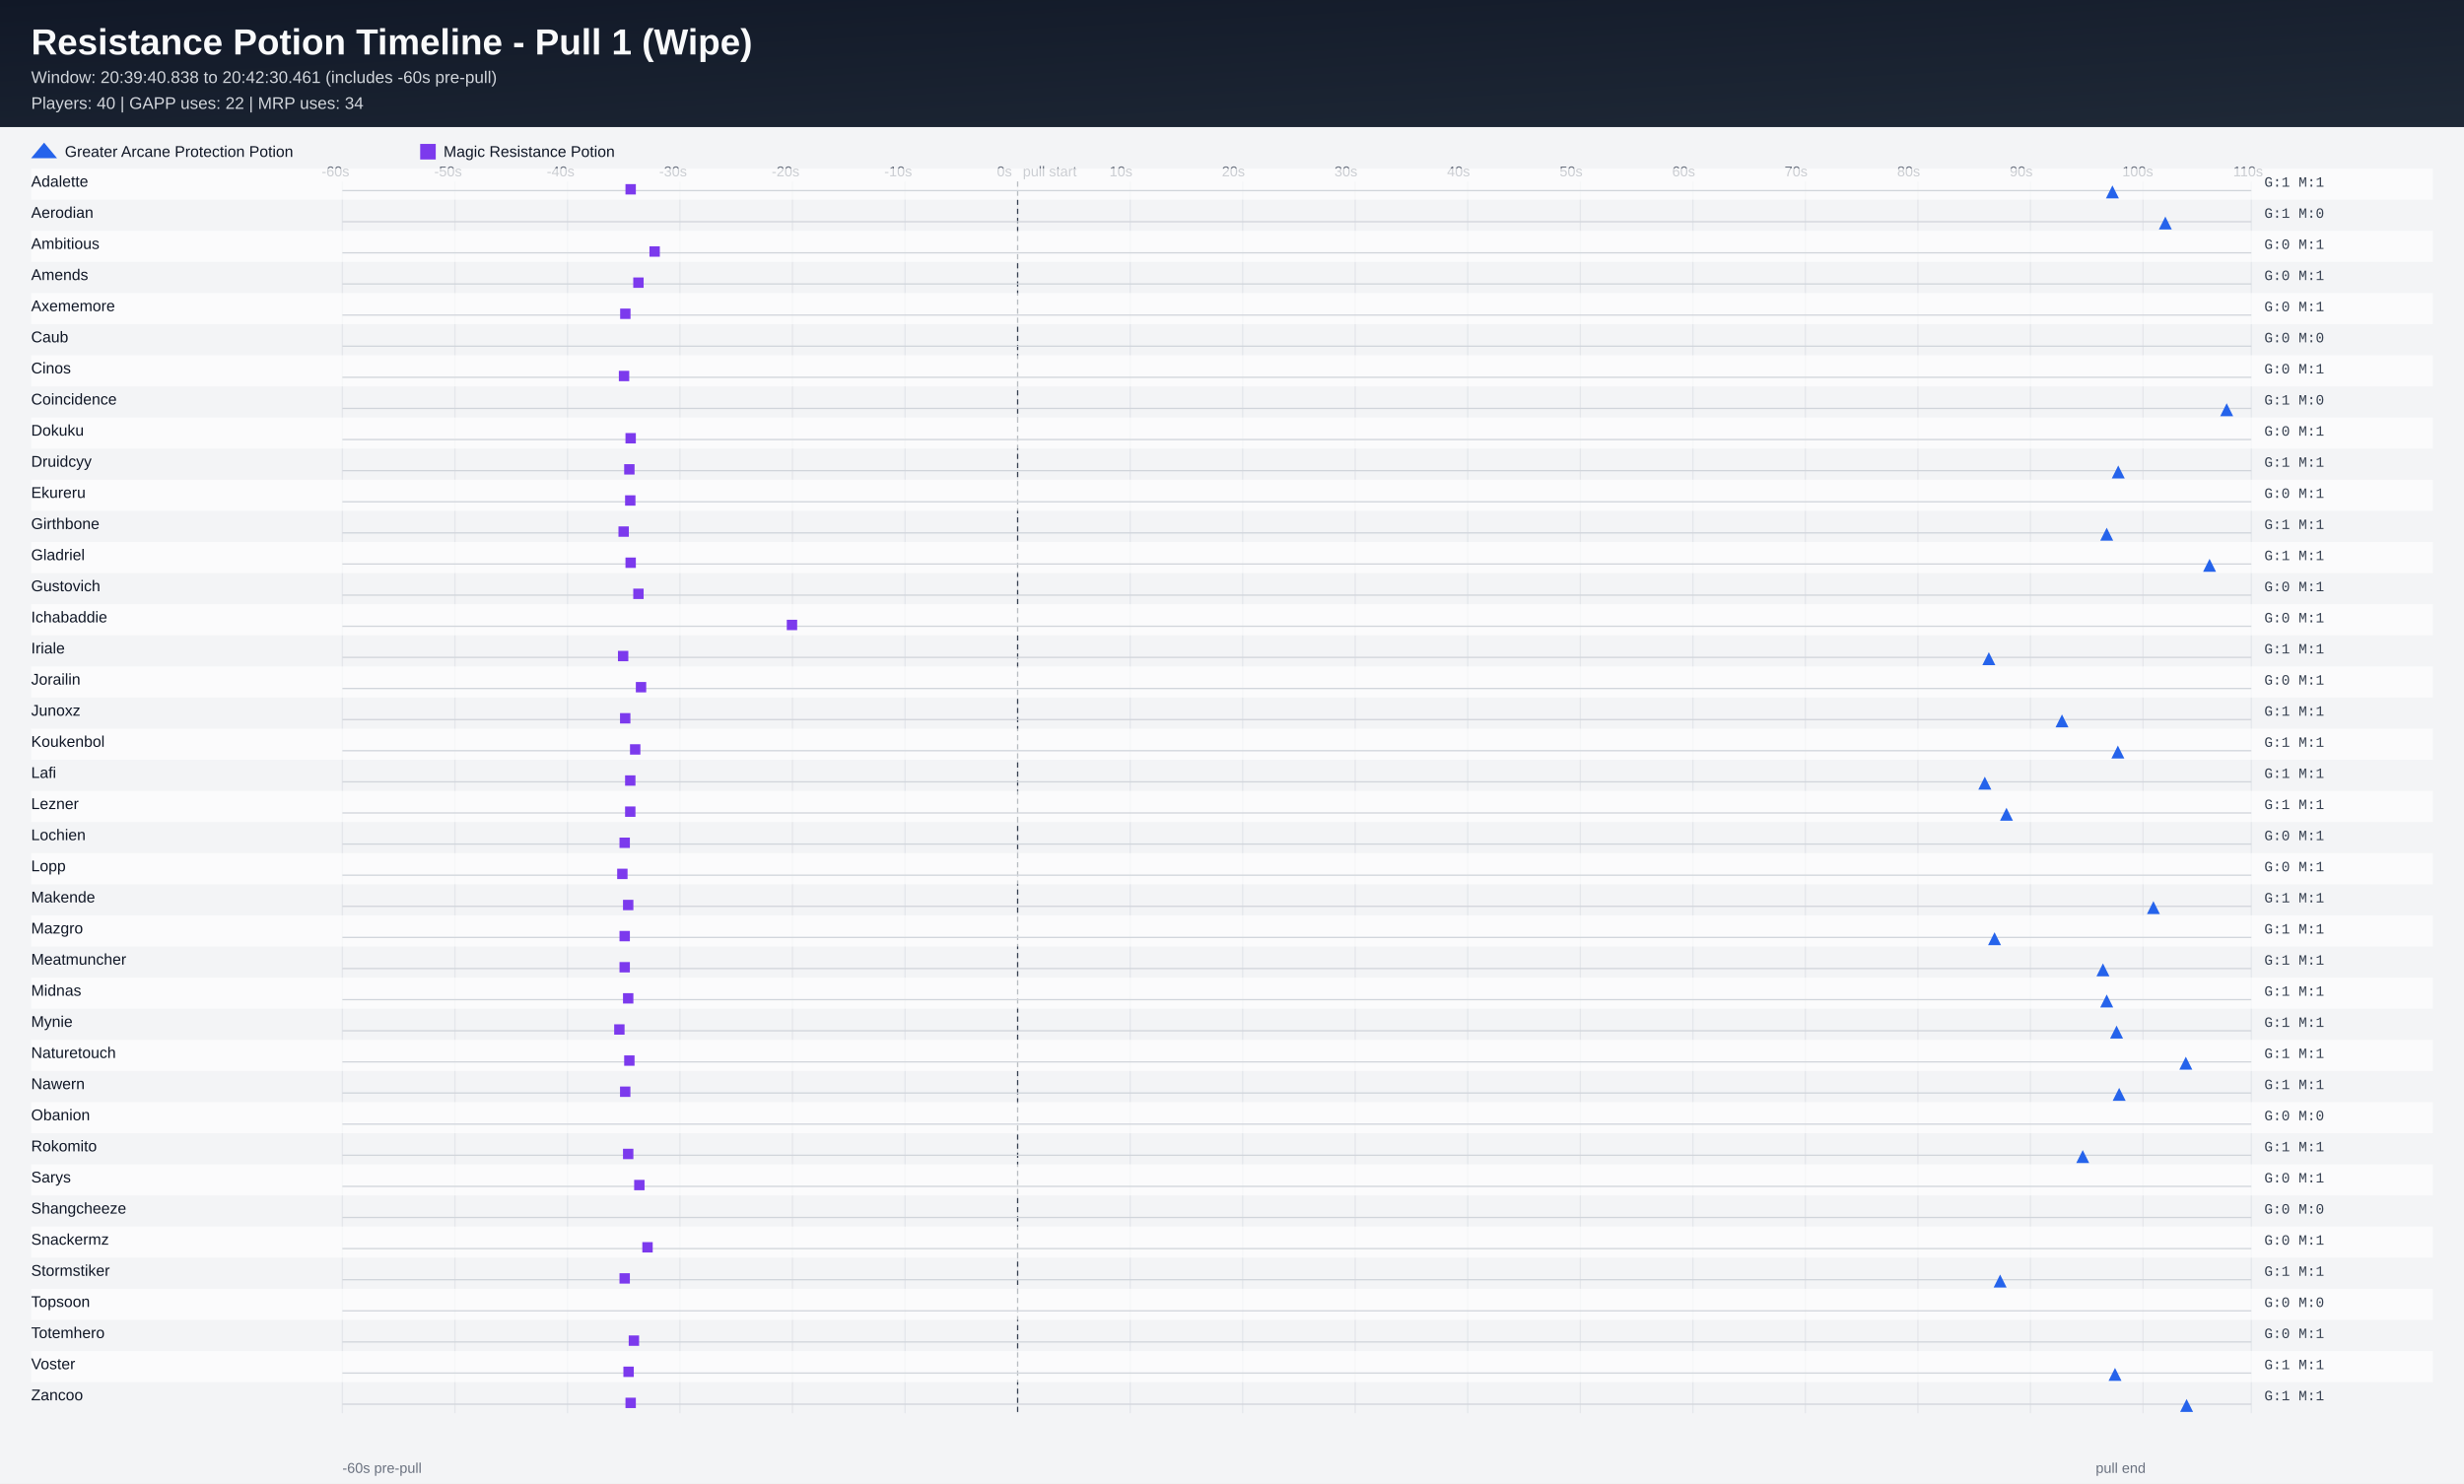
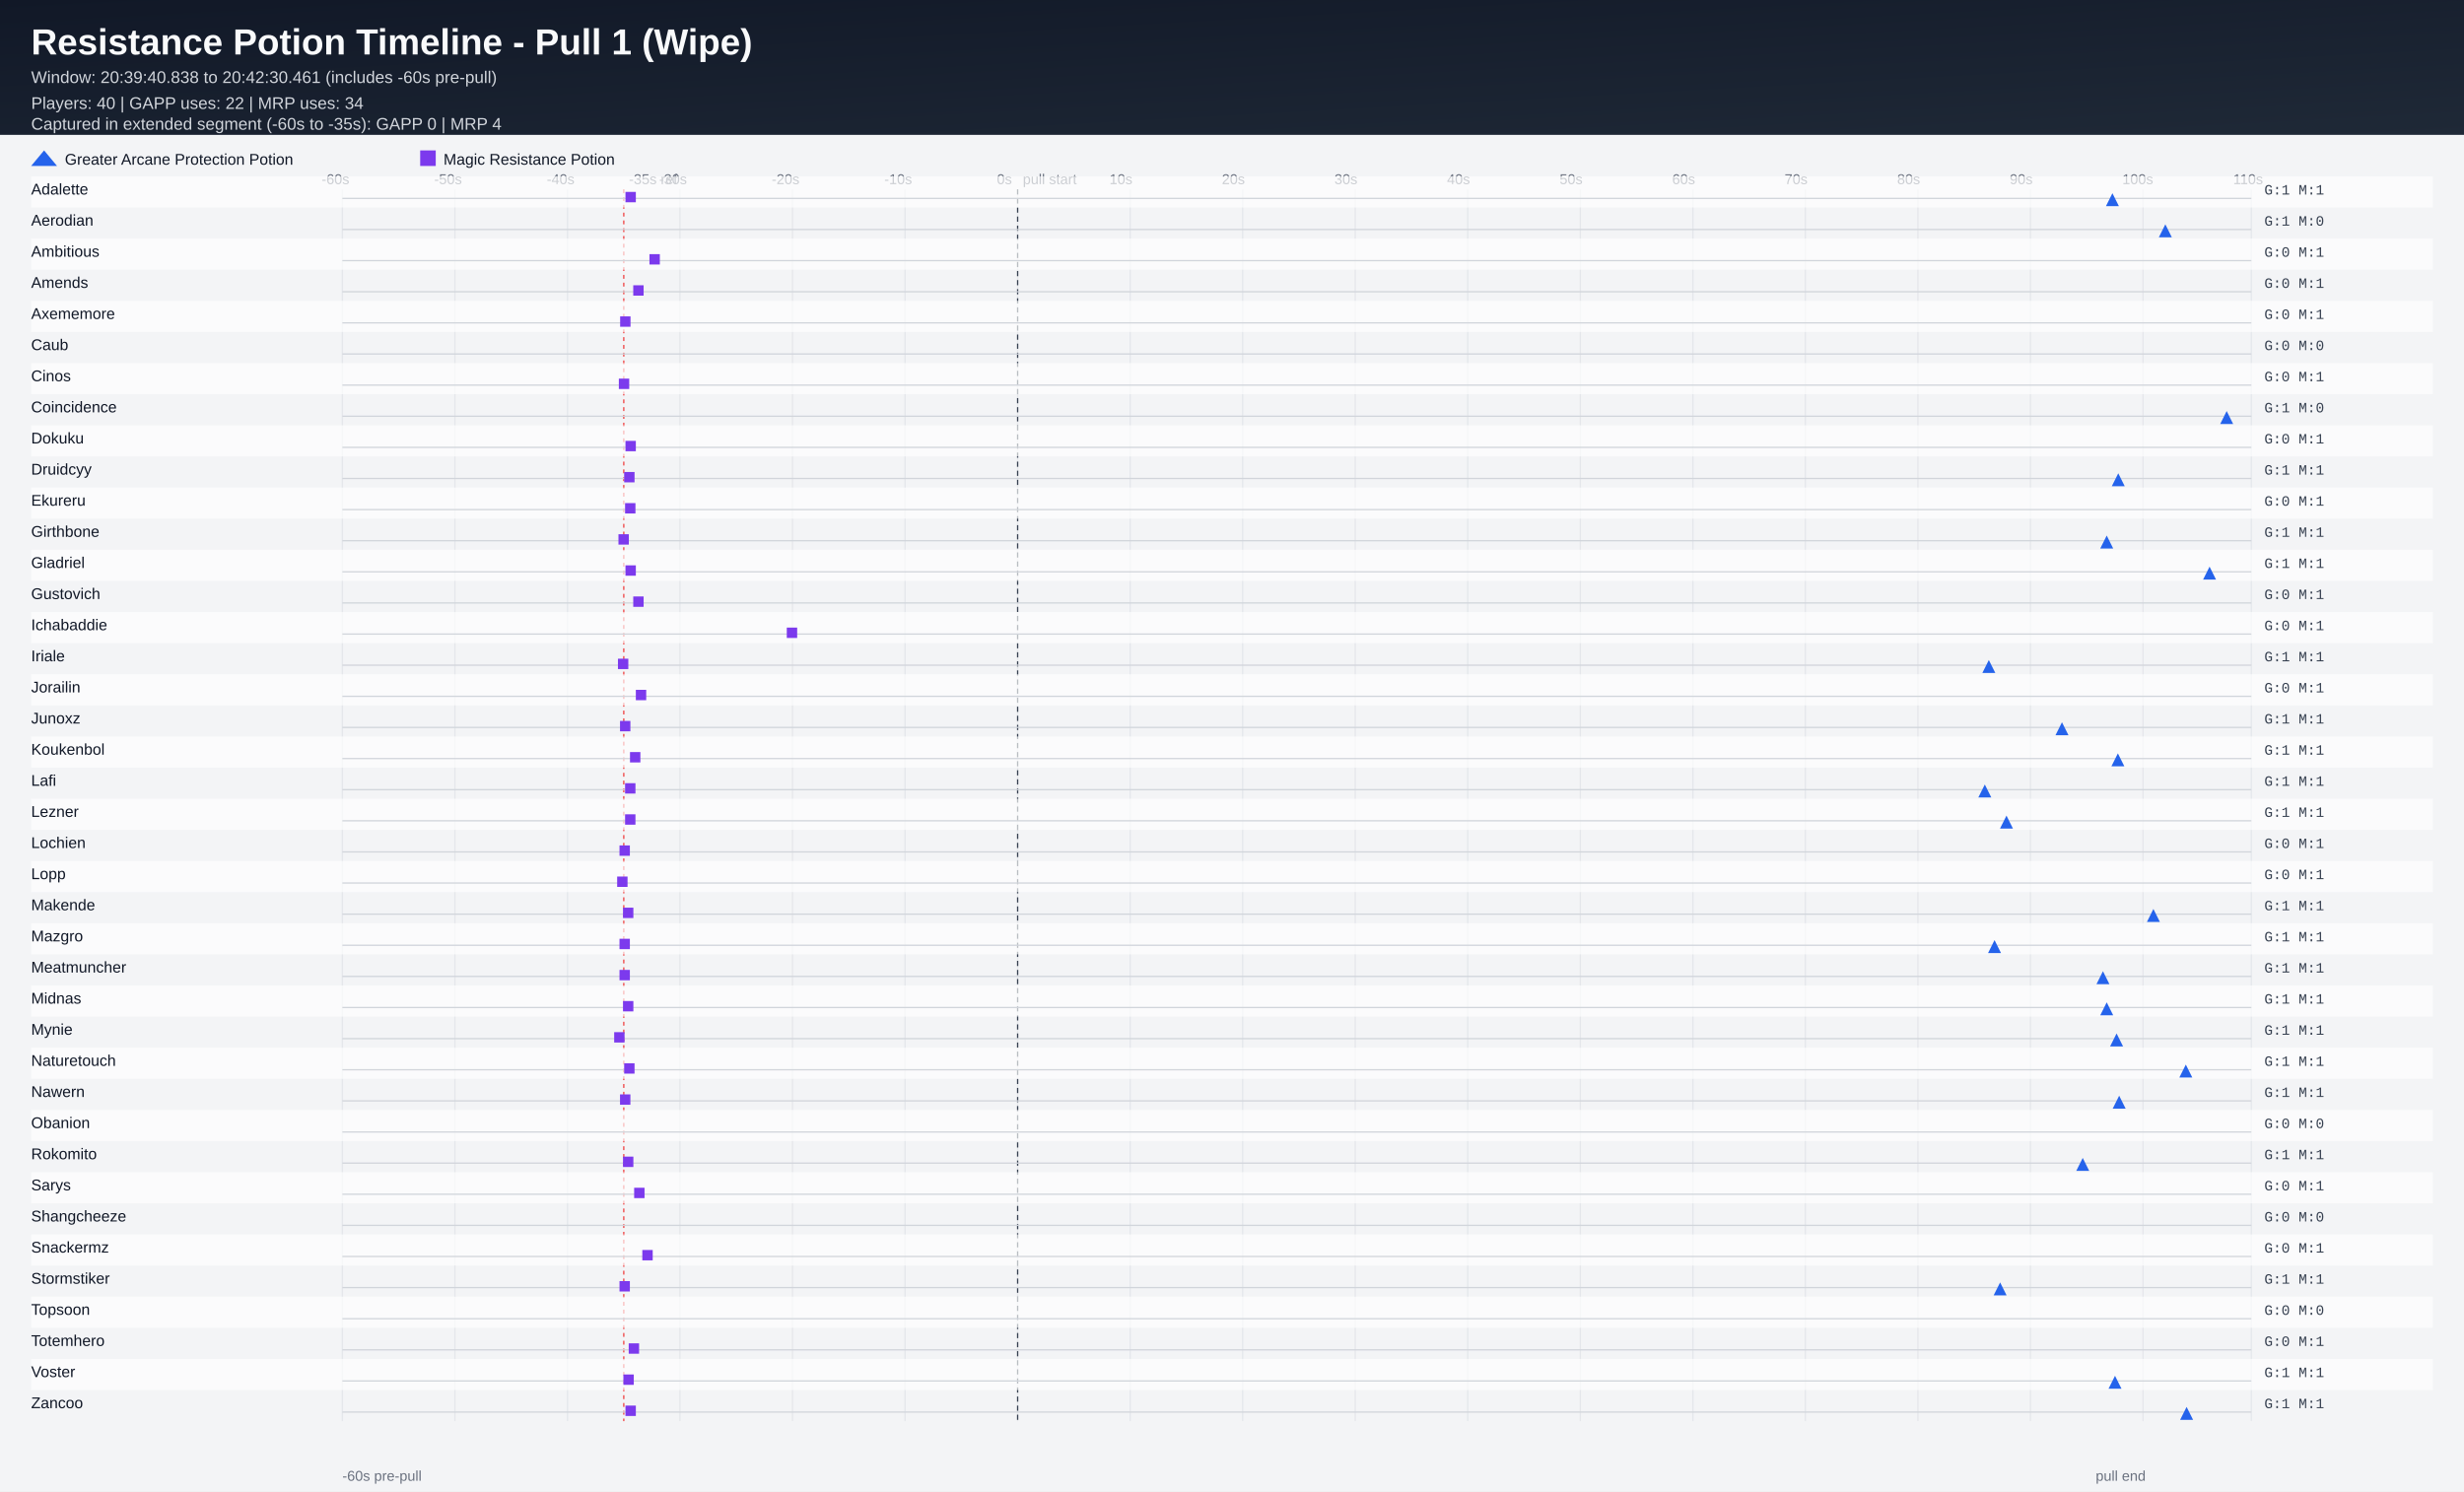
- <svg xmlns="http://www.w3.org/2000/svg" width="1900" height="1144" viewBox="0 0 1900 1144">
+ <svg xmlns="http://www.w3.org/2000/svg" width="1900" height="1150" viewBox="0 0 1900 1150">
  <defs>
    <linearGradient id="g" x1="0" y1="0" x2="1" y2="1">
      <stop offset="0%" stop-color="#111827" />
      <stop offset="100%" stop-color="#1f2937" />
    </linearGradient>
  </defs>
  <style>
.title{font:700 28px Arial,sans-serif;fill:#f9fafb;}
.sub{font:400 13px Arial,sans-serif;fill:#d1d5db;}
.legend{font:12px Arial,sans-serif;fill:#111827;}
.name{font:12px Arial,sans-serif;fill:#111827;}
.axis{font:11px Arial,sans-serif;fill:#6b7280;}
.count{font:11px "Courier New", monospace;fill:#374151;}
</style>
-   <rect x="0" y="0" width="1900" height="1144" fill="#f3f4f6" />
-   <rect x="0" y="0" width="1900" height="98" fill="url(#g)" />
+   <rect x="0" y="0" width="1900" height="1150" fill="#f3f4f6" />
+   <rect x="0" y="0" width="1900" height="104" fill="url(#g)" />
  <text x="24" y="42" class="title">Resistance Potion Timeline - Pull 1 (Wipe)</text>
  <text x="24" y="64" class="sub">Window: 20:39:40.838 to 20:42:30.461 (includes -60s pre-pull)</text>
  <text x="24" y="84" class="sub">Players: 40 | GAPP uses: 22 | MRP uses: 34</text>
-   <polygon points="24,122 34,110 44,122" fill="#2563eb" />
-   <text x="50" y="121" class="legend">Greater Arcane Protection Potion</text>
-   <rect x="324" y="111" width="12" height="12" fill="#7c3aed" />
-   <text x="342" y="121" class="legend">Magic Resistance Potion</text>
-   <line x1="264.0" y1="140" x2="264.0" y2="1090" stroke="#e5e7eb" />
-   <text x="248.0" y="136" class="axis">-60s</text>
-   <line x1="350.8" y1="140" x2="350.8" y2="1090" stroke="#e5e7eb" />
-   <text x="334.8" y="136" class="axis">-50s</text>
-   <line x1="437.6" y1="140" x2="437.6" y2="1090" stroke="#e5e7eb" />
-   <text x="421.6" y="136" class="axis">-40s</text>
-   <line x1="524.3" y1="140" x2="524.3" y2="1090" stroke="#e5e7eb" />
-   <text x="508.3" y="136" class="axis">-30s</text>
-   <line x1="611.1" y1="140" x2="611.1" y2="1090" stroke="#e5e7eb" />
-   <text x="595.1" y="136" class="axis">-20s</text>
-   <line x1="697.9" y1="140" x2="697.9" y2="1090" stroke="#e5e7eb" />
-   <text x="681.9" y="136" class="axis">-10s</text>
-   <line x1="784.7" y1="140" x2="784.7" y2="1090" stroke="#e5e7eb" />
-   <text x="768.7" y="136" class="axis">0s</text>
-   <line x1="871.5" y1="140" x2="871.5" y2="1090" stroke="#e5e7eb" />
-   <text x="855.5" y="136" class="axis">10s</text>
-   <line x1="958.2" y1="140" x2="958.2" y2="1090" stroke="#e5e7eb" />
-   <text x="942.2" y="136" class="axis">20s</text>
-   <line x1="1045.0" y1="140" x2="1045.0" y2="1090" stroke="#e5e7eb" />
-   <text x="1029.0" y="136" class="axis">30s</text>
-   <line x1="1131.8" y1="140" x2="1131.8" y2="1090" stroke="#e5e7eb" />
-   <text x="1115.8" y="136" class="axis">40s</text>
-   <line x1="1218.6" y1="140" x2="1218.6" y2="1090" stroke="#e5e7eb" />
-   <text x="1202.6" y="136" class="axis">50s</text>
-   <line x1="1305.4" y1="140" x2="1305.4" y2="1090" stroke="#e5e7eb" />
-   <text x="1289.4" y="136" class="axis">60s</text>
-   <line x1="1392.1" y1="140" x2="1392.1" y2="1090" stroke="#e5e7eb" />
-   <text x="1376.1" y="136" class="axis">70s</text>
-   <line x1="1478.9" y1="140" x2="1478.9" y2="1090" stroke="#e5e7eb" />
-   <text x="1462.9" y="136" class="axis">80s</text>
-   <line x1="1565.7" y1="140" x2="1565.7" y2="1090" stroke="#e5e7eb" />
-   <text x="1549.7" y="136" class="axis">90s</text>
-   <line x1="1652.5" y1="140" x2="1652.5" y2="1090" stroke="#e5e7eb" />
-   <text x="1636.5" y="136" class="axis">100s</text>
-   <line x1="1736.0" y1="140" x2="1736.0" y2="1090" stroke="#e5e7eb" />
-   <text x="1722.0" y="136" class="axis">110s</text>
-   <line x1="784.7" y1="140" x2="784.7" y2="1090" stroke="#374151" stroke-dasharray="4 3" />
-   <text x="788.7" y="136" class="axis">pull start</text>
-   <rect x="24" y="130" width="1852" height="24" fill="#ffffff" opacity="0.65" />
-   <text x="24" y="144" class="name">Adalette</text>
-   <line x1="264" y1="147" x2="1736" y2="147" stroke="#d1d5db" />
-   <polygon points="1623.9,153 1628.9,143 1633.9,153" fill="#2563eb" />
-   <rect x="482.3" y="142" width="8" height="8" fill="#7c3aed" />
-   <text x="1746" y="144" class="count">G:1 M:1 </text>
-   <text x="24" y="168" class="name">Aerodian</text>
-   <line x1="264" y1="171" x2="1736" y2="171" stroke="#d1d5db" />
-   <polygon points="1664.7,177 1669.7,167 1674.7,177" fill="#2563eb" />
-   <text x="1746" y="168" class="count">G:1 M:0 </text>
-   <rect x="24" y="178" width="1852" height="24" fill="#ffffff" opacity="0.65" />
-   <text x="24" y="192" class="name">Ambitious</text>
-   <line x1="264" y1="195" x2="1736" y2="195" stroke="#d1d5db" />
-   <rect x="500.8" y="190" width="8" height="8" fill="#7c3aed" />
-   <text x="1746" y="192" class="count">G:0 M:1 </text>
-   <text x="24" y="216" class="name">Amends</text>
-   <line x1="264" y1="219" x2="1736" y2="219" stroke="#d1d5db" />
-   <rect x="488.3" y="214" width="8" height="8" fill="#7c3aed" />
-   <text x="1746" y="216" class="count">G:0 M:1 </text>
-   <rect x="24" y="226" width="1852" height="24" fill="#ffffff" opacity="0.65" />
-   <text x="24" y="240" class="name">Axememore</text>
-   <line x1="264" y1="243" x2="1736" y2="243" stroke="#d1d5db" />
-   <rect x="478.2" y="238" width="8" height="8" fill="#7c3aed" />
-   <text x="1746" y="240" class="count">G:0 M:1 </text>
-   <text x="24" y="264" class="name">Caub</text>
-   <line x1="264" y1="267" x2="1736" y2="267" stroke="#d1d5db" />
-   <text x="1746" y="264" class="count">G:0 M:0 </text>
-   <rect x="24" y="274" width="1852" height="24" fill="#ffffff" opacity="0.65" />
-   <text x="24" y="288" class="name">Cinos</text>
-   <line x1="264" y1="291" x2="1736" y2="291" stroke="#d1d5db" />
-   <rect x="477.2" y="286" width="8" height="8" fill="#7c3aed" />
-   <text x="1746" y="288" class="count">G:0 M:1 </text>
-   <text x="24" y="312" class="name">Coincidence</text>
-   <line x1="264" y1="315" x2="1736" y2="315" stroke="#d1d5db" />
-   <polygon points="1712.0,321 1717.0,311 1722.0,321" fill="#2563eb" />
-   <text x="1746" y="312" class="count">G:1 M:0 </text>
-   <rect x="24" y="322" width="1852" height="24" fill="#ffffff" opacity="0.65" />
-   <text x="24" y="336" class="name">Dokuku</text>
-   <line x1="264" y1="339" x2="1736" y2="339" stroke="#d1d5db" />
-   <rect x="482.3" y="334" width="8" height="8" fill="#7c3aed" />
-   <text x="1746" y="336" class="count">G:0 M:1 </text>
-   <text x="24" y="360" class="name">Druidcyy</text>
-   <line x1="264" y1="363" x2="1736" y2="363" stroke="#d1d5db" />
-   <polygon points="1628.4,369 1633.4,359 1638.4,369" fill="#2563eb" />
-   <rect x="481.3" y="358" width="8" height="8" fill="#7c3aed" />
-   <text x="1746" y="360" class="count">G:1 M:1 </text>
-   <rect x="24" y="370" width="1852" height="24" fill="#ffffff" opacity="0.65" />
-   <text x="24" y="384" class="name">Ekureru</text>
-   <line x1="264" y1="387" x2="1736" y2="387" stroke="#d1d5db" />
-   <rect x="482.0" y="382" width="8" height="8" fill="#7c3aed" />
-   <text x="1746" y="384" class="count">G:0 M:1 </text>
-   <text x="24" y="408" class="name">Girthbone</text>
-   <line x1="264" y1="411" x2="1736" y2="411" stroke="#d1d5db" />
-   <polygon points="1619.5,417 1624.5,407 1629.5,417" fill="#2563eb" />
-   <rect x="476.9" y="406" width="8" height="8" fill="#7c3aed" />
-   <text x="1746" y="408" class="count">G:1 M:1 </text>
-   <rect x="24" y="418" width="1852" height="24" fill="#ffffff" opacity="0.65" />
-   <text x="24" y="432" class="name">Gladriel</text>
-   <line x1="264" y1="435" x2="1736" y2="435" stroke="#d1d5db" />
-   <polygon points="1698.8,441 1703.8,431 1708.8,441" fill="#2563eb" />
-   <rect x="482.3" y="430" width="8" height="8" fill="#7c3aed" />
-   <text x="1746" y="432" class="count">G:1 M:1 </text>
-   <text x="24" y="456" class="name">Gustovich</text>
-   <line x1="264" y1="459" x2="1736" y2="459" stroke="#d1d5db" />
-   <rect x="488.3" y="454" width="8" height="8" fill="#7c3aed" />
-   <text x="1746" y="456" class="count">G:0 M:1 </text>
-   <rect x="24" y="466" width="1852" height="24" fill="#ffffff" opacity="0.65" />
-   <text x="24" y="480" class="name">Ichabaddie</text>
-   <line x1="264" y1="483" x2="1736" y2="483" stroke="#d1d5db" />
-   <rect x="606.7" y="478" width="8" height="8" fill="#7c3aed" />
-   <text x="1746" y="480" class="count">G:0 M:1 </text>
-   <text x="24" y="504" class="name">Iriale</text>
-   <line x1="264" y1="507" x2="1736" y2="507" stroke="#d1d5db" />
-   <polygon points="1528.6,513 1533.6,503 1538.6,513" fill="#2563eb" />
-   <rect x="476.5" y="502" width="8" height="8" fill="#7c3aed" />
-   <text x="1746" y="504" class="count">G:1 M:1 </text>
-   <rect x="24" y="514" width="1852" height="24" fill="#ffffff" opacity="0.65" />
-   <text x="24" y="528" class="name">Jorailin</text>
-   <line x1="264" y1="531" x2="1736" y2="531" stroke="#d1d5db" />
-   <rect x="490.3" y="526" width="8" height="8" fill="#7c3aed" />
-   <text x="1746" y="528" class="count">G:0 M:1 </text>
-   <text x="24" y="552" class="name">Junoxz</text>
-   <line x1="264" y1="555" x2="1736" y2="555" stroke="#d1d5db" />
-   <polygon points="1585.0,561 1590.0,551 1595.0,561" fill="#2563eb" />
-   <rect x="478.1" y="550" width="8" height="8" fill="#7c3aed" />
-   <text x="1746" y="552" class="count">G:1 M:1 </text>
-   <rect x="24" y="562" width="1852" height="24" fill="#ffffff" opacity="0.65" />
-   <text x="24" y="576" class="name">Koukenbol</text>
-   <line x1="264" y1="579" x2="1736" y2="579" stroke="#d1d5db" />
-   <polygon points="1628.1,585 1633.1,575 1638.1,585" fill="#2563eb" />
-   <rect x="485.8" y="574" width="8" height="8" fill="#7c3aed" />
-   <text x="1746" y="576" class="count">G:1 M:1 </text>
-   <text x="24" y="600" class="name">Lafi</text>
-   <line x1="264" y1="603" x2="1736" y2="603" stroke="#d1d5db" />
-   <polygon points="1525.5,609 1530.5,599 1535.5,609" fill="#2563eb" />
-   <rect x="482.0" y="598" width="8" height="8" fill="#7c3aed" />
-   <text x="1746" y="600" class="count">G:1 M:1 </text>
-   <rect x="24" y="610" width="1852" height="24" fill="#ffffff" opacity="0.65" />
-   <text x="24" y="624" class="name">Lezner</text>
-   <line x1="264" y1="627" x2="1736" y2="627" stroke="#d1d5db" />
-   <polygon points="1542.2,633 1547.2,623 1552.2,633" fill="#2563eb" />
-   <rect x="482.0" y="622" width="8" height="8" fill="#7c3aed" />
-   <text x="1746" y="624" class="count">G:1 M:1 </text>
-   <text x="24" y="648" class="name">Lochien</text>
-   <line x1="264" y1="651" x2="1736" y2="651" stroke="#d1d5db" />
-   <rect x="477.7" y="646" width="8" height="8" fill="#7c3aed" />
-   <text x="1746" y="648" class="count">G:0 M:1 </text>
-   <rect x="24" y="658" width="1852" height="24" fill="#ffffff" opacity="0.65" />
-   <text x="24" y="672" class="name">Lopp</text>
-   <line x1="264" y1="675" x2="1736" y2="675" stroke="#d1d5db" />
-   <rect x="475.9" y="670" width="8" height="8" fill="#7c3aed" />
-   <text x="1746" y="672" class="count">G:0 M:1 </text>
-   <text x="24" y="696" class="name">Makende</text>
-   <line x1="264" y1="699" x2="1736" y2="699" stroke="#d1d5db" />
-   <polygon points="1655.5,705 1660.5,695 1665.5,705" fill="#2563eb" />
-   <rect x="480.4" y="694" width="8" height="8" fill="#7c3aed" />
-   <text x="1746" y="696" class="count">G:1 M:1 </text>
-   <rect x="24" y="706" width="1852" height="24" fill="#ffffff" opacity="0.65" />
-   <text x="24" y="720" class="name">Mazgro</text>
-   <line x1="264" y1="723" x2="1736" y2="723" stroke="#d1d5db" />
-   <polygon points="1533.0,729 1538.0,719 1543.0,729" fill="#2563eb" />
-   <rect x="477.7" y="718" width="8" height="8" fill="#7c3aed" />
-   <text x="1746" y="720" class="count">G:1 M:1 </text>
-   <text x="24" y="744" class="name">Meatmuncher</text>
-   <line x1="264" y1="747" x2="1736" y2="747" stroke="#d1d5db" />
-   <polygon points="1616.6,753 1621.6,743 1626.6,753" fill="#2563eb" />
-   <rect x="477.7" y="742" width="8" height="8" fill="#7c3aed" />
-   <text x="1746" y="744" class="count">G:1 M:1 </text>
-   <rect x="24" y="754" width="1852" height="24" fill="#ffffff" opacity="0.65" />
-   <text x="24" y="768" class="name">Midnas</text>
-   <line x1="264" y1="771" x2="1736" y2="771" stroke="#d1d5db" />
-   <polygon points="1619.5,777 1624.5,767 1629.5,777" fill="#2563eb" />
-   <rect x="480.4" y="766" width="8" height="8" fill="#7c3aed" />
-   <text x="1746" y="768" class="count">G:1 M:1 </text>
-   <text x="24" y="792" class="name">Mynie</text>
-   <line x1="264" y1="795" x2="1736" y2="795" stroke="#d1d5db" />
-   <polygon points="1627.1,801 1632.1,791 1637.1,801" fill="#2563eb" />
-   <rect x="473.6" y="790" width="8" height="8" fill="#7c3aed" />
-   <text x="1746" y="792" class="count">G:1 M:1 </text>
-   <rect x="24" y="802" width="1852" height="24" fill="#ffffff" opacity="0.65" />
-   <text x="24" y="816" class="name">Naturetouch</text>
-   <line x1="264" y1="819" x2="1736" y2="819" stroke="#d1d5db" />
-   <polygon points="1680.5,825 1685.5,815 1690.5,825" fill="#2563eb" />
-   <rect x="481.3" y="814" width="8" height="8" fill="#7c3aed" />
-   <text x="1746" y="816" class="count">G:1 M:1 </text>
-   <text x="24" y="840" class="name">Nawern</text>
-   <line x1="264" y1="843" x2="1736" y2="843" stroke="#d1d5db" />
-   <polygon points="1629.1,849 1634.1,839 1639.1,849" fill="#2563eb" />
-   <rect x="478.1" y="838" width="8" height="8" fill="#7c3aed" />
-   <text x="1746" y="840" class="count">G:1 M:1 </text>
-   <rect x="24" y="850" width="1852" height="24" fill="#ffffff" opacity="0.65" />
-   <text x="24" y="864" class="name">Obanion</text>
-   <line x1="264" y1="867" x2="1736" y2="867" stroke="#d1d5db" />
-   <text x="1746" y="864" class="count">G:0 M:0 </text>
-   <text x="24" y="888" class="name">Rokomito</text>
-   <line x1="264" y1="891" x2="1736" y2="891" stroke="#d1d5db" />
-   <polygon points="1601.0,897 1606.0,887 1611.0,897" fill="#2563eb" />
-   <rect x="480.4" y="886" width="8" height="8" fill="#7c3aed" />
-   <text x="1746" y="888" class="count">G:1 M:1 </text>
-   <rect x="24" y="898" width="1852" height="24" fill="#ffffff" opacity="0.65" />
-   <text x="24" y="912" class="name">Sarys</text>
-   <line x1="264" y1="915" x2="1736" y2="915" stroke="#d1d5db" />
-   <rect x="489.0" y="910" width="8" height="8" fill="#7c3aed" />
-   <text x="1746" y="912" class="count">G:0 M:1 </text>
-   <text x="24" y="936" class="name">Shangcheeze</text>
-   <line x1="264" y1="939" x2="1736" y2="939" stroke="#d1d5db" />
-   <text x="1746" y="936" class="count">G:0 M:0 </text>
-   <rect x="24" y="946" width="1852" height="24" fill="#ffffff" opacity="0.65" />
-   <text x="24" y="960" class="name">Snackermz</text>
-   <line x1="264" y1="963" x2="1736" y2="963" stroke="#d1d5db" />
-   <rect x="495.3" y="958" width="8" height="8" fill="#7c3aed" />
-   <text x="1746" y="960" class="count">G:0 M:1 </text>
-   <text x="24" y="984" class="name">Stormstiker</text>
-   <line x1="264" y1="987" x2="1736" y2="987" stroke="#d1d5db" />
-   <polygon points="1537.3,993 1542.3,983 1547.3,993" fill="#2563eb" />
-   <rect x="477.7" y="982" width="8" height="8" fill="#7c3aed" />
-   <text x="1746" y="984" class="count">G:1 M:1 </text>
-   <rect x="24" y="994" width="1852" height="24" fill="#ffffff" opacity="0.65" />
-   <text x="24" y="1008" class="name">Topsoon</text>
-   <line x1="264" y1="1011" x2="1736" y2="1011" stroke="#d1d5db" />
-   <text x="1746" y="1008" class="count">G:0 M:0 </text>
-   <text x="24" y="1032" class="name">Totemhero</text>
-   <line x1="264" y1="1035" x2="1736" y2="1035" stroke="#d1d5db" />
-   <rect x="484.8" y="1030" width="8" height="8" fill="#7c3aed" />
-   <text x="1746" y="1032" class="count">G:0 M:1 </text>
-   <rect x="24" y="1042" width="1852" height="24" fill="#ffffff" opacity="0.65" />
-   <text x="24" y="1056" class="name">Voster</text>
-   <line x1="264" y1="1059" x2="1736" y2="1059" stroke="#d1d5db" />
-   <polygon points="1625.9,1065 1630.9,1055 1635.9,1065" fill="#2563eb" />
-   <rect x="480.7" y="1054" width="8" height="8" fill="#7c3aed" />
-   <text x="1746" y="1056" class="count">G:1 M:1 </text>
-   <text x="24" y="1080" class="name">Zancoo</text>
-   <line x1="264" y1="1083" x2="1736" y2="1083" stroke="#d1d5db" />
-   <polygon points="1681.1,1089 1686.1,1079 1691.1,1089" fill="#2563eb" />
-   <rect x="482.3" y="1078" width="8" height="8" fill="#7c3aed" />
-   <text x="1746" y="1080" class="count">G:1 M:1 </text>
-   <text x="264" y="1136" class="axis">-60s pre-pull</text>
-   <text x="1616" y="1136" class="axis">pull end</text>
+   <text x="24" y="100" class="sub">Captured in extended segment (-60s to -35s): GAPP 0 | MRP 4</text>
+   <polygon points="24,128 34,116 44,128" fill="#2563eb" />
+   <text x="50" y="127" class="legend">Greater Arcane Protection Potion</text>
+   <rect x="324" y="116" width="12" height="12" fill="#7c3aed" />
+   <text x="342" y="127" class="legend">Magic Resistance Potion</text>
+   <line x1="264.0" y1="146" x2="264.0" y2="1096" stroke="#e5e7eb" />
+   <text x="248.0" y="142" class="axis">-60s</text>
+   <line x1="350.8" y1="146" x2="350.8" y2="1096" stroke="#e5e7eb" />
+   <text x="334.8" y="142" class="axis">-50s</text>
+   <line x1="437.6" y1="146" x2="437.6" y2="1096" stroke="#e5e7eb" />
+   <text x="421.6" y="142" class="axis">-40s</text>
+   <line x1="524.3" y1="146" x2="524.3" y2="1096" stroke="#e5e7eb" />
+   <text x="508.3" y="142" class="axis">-30s</text>
+   <line x1="611.1" y1="146" x2="611.1" y2="1096" stroke="#e5e7eb" />
+   <text x="595.1" y="142" class="axis">-20s</text>
+   <line x1="697.9" y1="146" x2="697.9" y2="1096" stroke="#e5e7eb" />
+   <text x="681.9" y="142" class="axis">-10s</text>
+   <line x1="784.7" y1="146" x2="784.7" y2="1096" stroke="#e5e7eb" />
+   <text x="768.7" y="142" class="axis">0s</text>
+   <line x1="871.5" y1="146" x2="871.5" y2="1096" stroke="#e5e7eb" />
+   <text x="855.5" y="142" class="axis">10s</text>
+   <line x1="958.2" y1="146" x2="958.2" y2="1096" stroke="#e5e7eb" />
+   <text x="942.2" y="142" class="axis">20s</text>
+   <line x1="1045.0" y1="146" x2="1045.0" y2="1096" stroke="#e5e7eb" />
+   <text x="1029.0" y="142" class="axis">30s</text>
+   <line x1="1131.8" y1="146" x2="1131.8" y2="1096" stroke="#e5e7eb" />
+   <text x="1115.8" y="142" class="axis">40s</text>
+   <line x1="1218.6" y1="146" x2="1218.6" y2="1096" stroke="#e5e7eb" />
+   <text x="1202.6" y="142" class="axis">50s</text>
+   <line x1="1305.4" y1="146" x2="1305.4" y2="1096" stroke="#e5e7eb" />
+   <text x="1289.4" y="142" class="axis">60s</text>
+   <line x1="1392.1" y1="146" x2="1392.1" y2="1096" stroke="#e5e7eb" />
+   <text x="1376.1" y="142" class="axis">70s</text>
+   <line x1="1478.9" y1="146" x2="1478.9" y2="1096" stroke="#e5e7eb" />
+   <text x="1462.9" y="142" class="axis">80s</text>
+   <line x1="1565.7" y1="146" x2="1565.7" y2="1096" stroke="#e5e7eb" />
+   <text x="1549.7" y="142" class="axis">90s</text>
+   <line x1="1652.5" y1="146" x2="1652.5" y2="1096" stroke="#e5e7eb" />
+   <text x="1636.5" y="142" class="axis">100s</text>
+   <line x1="481.0" y1="146" x2="481.0" y2="1096" stroke="#ef4444" stroke-dasharray="3 3" />
+   <text x="485.0" y="142" class="axis">-35s ref</text>
+   <line x1="1736.0" y1="146" x2="1736.0" y2="1096" stroke="#e5e7eb" />
+   <text x="1722.0" y="142" class="axis">110s</text>
+   <line x1="784.7" y1="146" x2="784.7" y2="1096" stroke="#374151" stroke-dasharray="4 3" />
+   <text x="788.7" y="142" class="axis">pull start</text>
+   <rect x="24" y="136" width="1852" height="24" fill="#ffffff" opacity="0.65" />
+   <text x="24" y="150" class="name">Adalette</text>
+   <line x1="264" y1="153" x2="1736" y2="153" stroke="#d1d5db" />
+   <polygon points="1623.9,159 1628.9,149 1633.9,159" fill="#2563eb" />
+   <rect x="482.3" y="148" width="8" height="8" fill="#7c3aed" />
+   <text x="1746" y="150" class="count">G:1 M:1</text>
+   <text x="24" y="174" class="name">Aerodian</text>
+   <line x1="264" y1="177" x2="1736" y2="177" stroke="#d1d5db" />
+   <polygon points="1664.7,183 1669.7,173 1674.7,183" fill="#2563eb" />
+   <text x="1746" y="174" class="count">G:1 M:0</text>
+   <rect x="24" y="184" width="1852" height="24" fill="#ffffff" opacity="0.65" />
+   <text x="24" y="198" class="name">Ambitious</text>
+   <line x1="264" y1="201" x2="1736" y2="201" stroke="#d1d5db" />
+   <rect x="500.8" y="196" width="8" height="8" fill="#7c3aed" />
+   <text x="1746" y="198" class="count">G:0 M:1</text>
+   <text x="24" y="222" class="name">Amends</text>
+   <line x1="264" y1="225" x2="1736" y2="225" stroke="#d1d5db" />
+   <rect x="488.3" y="220" width="8" height="8" fill="#7c3aed" />
+   <text x="1746" y="222" class="count">G:0 M:1</text>
+   <rect x="24" y="232" width="1852" height="24" fill="#ffffff" opacity="0.65" />
+   <text x="24" y="246" class="name">Axememore</text>
+   <line x1="264" y1="249" x2="1736" y2="249" stroke="#d1d5db" />
+   <rect x="478.2" y="244" width="8" height="8" fill="#7c3aed" />
+   <text x="1746" y="246" class="count">G:0 M:1</text>
+   <text x="24" y="270" class="name">Caub</text>
+   <line x1="264" y1="273" x2="1736" y2="273" stroke="#d1d5db" />
+   <text x="1746" y="270" class="count">G:0 M:0</text>
+   <rect x="24" y="280" width="1852" height="24" fill="#ffffff" opacity="0.65" />
+   <text x="24" y="294" class="name">Cinos</text>
+   <line x1="264" y1="297" x2="1736" y2="297" stroke="#d1d5db" />
+   <rect x="477.2" y="292" width="8" height="8" fill="#7c3aed" />
+   <text x="1746" y="294" class="count">G:0 M:1</text>
+   <text x="24" y="318" class="name">Coincidence</text>
+   <line x1="264" y1="321" x2="1736" y2="321" stroke="#d1d5db" />
+   <polygon points="1712.0,327 1717.0,317 1722.0,327" fill="#2563eb" />
+   <text x="1746" y="318" class="count">G:1 M:0</text>
+   <rect x="24" y="328" width="1852" height="24" fill="#ffffff" opacity="0.65" />
+   <text x="24" y="342" class="name">Dokuku</text>
+   <line x1="264" y1="345" x2="1736" y2="345" stroke="#d1d5db" />
+   <rect x="482.3" y="340" width="8" height="8" fill="#7c3aed" />
+   <text x="1746" y="342" class="count">G:0 M:1</text>
+   <text x="24" y="366" class="name">Druidcyy</text>
+   <line x1="264" y1="369" x2="1736" y2="369" stroke="#d1d5db" />
+   <polygon points="1628.4,375 1633.4,365 1638.4,375" fill="#2563eb" />
+   <rect x="481.3" y="364" width="8" height="8" fill="#7c3aed" />
+   <text x="1746" y="366" class="count">G:1 M:1</text>
+   <rect x="24" y="376" width="1852" height="24" fill="#ffffff" opacity="0.65" />
+   <text x="24" y="390" class="name">Ekureru</text>
+   <line x1="264" y1="393" x2="1736" y2="393" stroke="#d1d5db" />
+   <rect x="482.0" y="388" width="8" height="8" fill="#7c3aed" />
+   <text x="1746" y="390" class="count">G:0 M:1</text>
+   <text x="24" y="414" class="name">Girthbone</text>
+   <line x1="264" y1="417" x2="1736" y2="417" stroke="#d1d5db" />
+   <polygon points="1619.5,423 1624.5,413 1629.5,423" fill="#2563eb" />
+   <rect x="476.9" y="412" width="8" height="8" fill="#7c3aed" />
+   <text x="1746" y="414" class="count">G:1 M:1</text>
+   <rect x="24" y="424" width="1852" height="24" fill="#ffffff" opacity="0.65" />
+   <text x="24" y="438" class="name">Gladriel</text>
+   <line x1="264" y1="441" x2="1736" y2="441" stroke="#d1d5db" />
+   <polygon points="1698.8,447 1703.8,437 1708.8,447" fill="#2563eb" />
+   <rect x="482.3" y="436" width="8" height="8" fill="#7c3aed" />
+   <text x="1746" y="438" class="count">G:1 M:1</text>
+   <text x="24" y="462" class="name">Gustovich</text>
+   <line x1="264" y1="465" x2="1736" y2="465" stroke="#d1d5db" />
+   <rect x="488.3" y="460" width="8" height="8" fill="#7c3aed" />
+   <text x="1746" y="462" class="count">G:0 M:1</text>
+   <rect x="24" y="472" width="1852" height="24" fill="#ffffff" opacity="0.65" />
+   <text x="24" y="486" class="name">Ichabaddie</text>
+   <line x1="264" y1="489" x2="1736" y2="489" stroke="#d1d5db" />
+   <rect x="606.7" y="484" width="8" height="8" fill="#7c3aed" />
+   <text x="1746" y="486" class="count">G:0 M:1</text>
+   <text x="24" y="510" class="name">Iriale</text>
+   <line x1="264" y1="513" x2="1736" y2="513" stroke="#d1d5db" />
+   <polygon points="1528.6,519 1533.6,509 1538.6,519" fill="#2563eb" />
+   <rect x="476.5" y="508" width="8" height="8" fill="#7c3aed" />
+   <text x="1746" y="510" class="count">G:1 M:1</text>
+   <rect x="24" y="520" width="1852" height="24" fill="#ffffff" opacity="0.65" />
+   <text x="24" y="534" class="name">Jorailin</text>
+   <line x1="264" y1="537" x2="1736" y2="537" stroke="#d1d5db" />
+   <rect x="490.3" y="532" width="8" height="8" fill="#7c3aed" />
+   <text x="1746" y="534" class="count">G:0 M:1</text>
+   <text x="24" y="558" class="name">Junoxz</text>
+   <line x1="264" y1="561" x2="1736" y2="561" stroke="#d1d5db" />
+   <polygon points="1585.0,567 1590.0,557 1595.0,567" fill="#2563eb" />
+   <rect x="478.1" y="556" width="8" height="8" fill="#7c3aed" />
+   <text x="1746" y="558" class="count">G:1 M:1</text>
+   <rect x="24" y="568" width="1852" height="24" fill="#ffffff" opacity="0.65" />
+   <text x="24" y="582" class="name">Koukenbol</text>
+   <line x1="264" y1="585" x2="1736" y2="585" stroke="#d1d5db" />
+   <polygon points="1628.1,591 1633.1,581 1638.1,591" fill="#2563eb" />
+   <rect x="485.8" y="580" width="8" height="8" fill="#7c3aed" />
+   <text x="1746" y="582" class="count">G:1 M:1</text>
+   <text x="24" y="606" class="name">Lafi</text>
+   <line x1="264" y1="609" x2="1736" y2="609" stroke="#d1d5db" />
+   <polygon points="1525.5,615 1530.5,605 1535.5,615" fill="#2563eb" />
+   <rect x="482.0" y="604" width="8" height="8" fill="#7c3aed" />
+   <text x="1746" y="606" class="count">G:1 M:1</text>
+   <rect x="24" y="616" width="1852" height="24" fill="#ffffff" opacity="0.65" />
+   <text x="24" y="630" class="name">Lezner</text>
+   <line x1="264" y1="633" x2="1736" y2="633" stroke="#d1d5db" />
+   <polygon points="1542.2,639 1547.2,629 1552.2,639" fill="#2563eb" />
+   <rect x="482.0" y="628" width="8" height="8" fill="#7c3aed" />
+   <text x="1746" y="630" class="count">G:1 M:1</text>
+   <text x="24" y="654" class="name">Lochien</text>
+   <line x1="264" y1="657" x2="1736" y2="657" stroke="#d1d5db" />
+   <rect x="477.7" y="652" width="8" height="8" fill="#7c3aed" />
+   <text x="1746" y="654" class="count">G:0 M:1</text>
+   <rect x="24" y="664" width="1852" height="24" fill="#ffffff" opacity="0.65" />
+   <text x="24" y="678" class="name">Lopp</text>
+   <line x1="264" y1="681" x2="1736" y2="681" stroke="#d1d5db" />
+   <rect x="475.9" y="676" width="8" height="8" fill="#7c3aed" />
+   <text x="1746" y="678" class="count">G:0 M:1</text>
+   <text x="24" y="702" class="name">Makende</text>
+   <line x1="264" y1="705" x2="1736" y2="705" stroke="#d1d5db" />
+   <polygon points="1655.5,711 1660.5,701 1665.5,711" fill="#2563eb" />
+   <rect x="480.4" y="700" width="8" height="8" fill="#7c3aed" />
+   <text x="1746" y="702" class="count">G:1 M:1</text>
+   <rect x="24" y="712" width="1852" height="24" fill="#ffffff" opacity="0.65" />
+   <text x="24" y="726" class="name">Mazgro</text>
+   <line x1="264" y1="729" x2="1736" y2="729" stroke="#d1d5db" />
+   <polygon points="1533.0,735 1538.0,725 1543.0,735" fill="#2563eb" />
+   <rect x="477.7" y="724" width="8" height="8" fill="#7c3aed" />
+   <text x="1746" y="726" class="count">G:1 M:1</text>
+   <text x="24" y="750" class="name">Meatmuncher</text>
+   <line x1="264" y1="753" x2="1736" y2="753" stroke="#d1d5db" />
+   <polygon points="1616.6,759 1621.6,749 1626.6,759" fill="#2563eb" />
+   <rect x="477.7" y="748" width="8" height="8" fill="#7c3aed" />
+   <text x="1746" y="750" class="count">G:1 M:1</text>
+   <rect x="24" y="760" width="1852" height="24" fill="#ffffff" opacity="0.65" />
+   <text x="24" y="774" class="name">Midnas</text>
+   <line x1="264" y1="777" x2="1736" y2="777" stroke="#d1d5db" />
+   <polygon points="1619.5,783 1624.5,773 1629.5,783" fill="#2563eb" />
+   <rect x="480.4" y="772" width="8" height="8" fill="#7c3aed" />
+   <text x="1746" y="774" class="count">G:1 M:1</text>
+   <text x="24" y="798" class="name">Mynie</text>
+   <line x1="264" y1="801" x2="1736" y2="801" stroke="#d1d5db" />
+   <polygon points="1627.1,807 1632.1,797 1637.1,807" fill="#2563eb" />
+   <rect x="473.6" y="796" width="8" height="8" fill="#7c3aed" />
+   <text x="1746" y="798" class="count">G:1 M:1</text>
+   <rect x="24" y="808" width="1852" height="24" fill="#ffffff" opacity="0.65" />
+   <text x="24" y="822" class="name">Naturetouch</text>
+   <line x1="264" y1="825" x2="1736" y2="825" stroke="#d1d5db" />
+   <polygon points="1680.5,831 1685.5,821 1690.5,831" fill="#2563eb" />
+   <rect x="481.3" y="820" width="8" height="8" fill="#7c3aed" />
+   <text x="1746" y="822" class="count">G:1 M:1</text>
+   <text x="24" y="846" class="name">Nawern</text>
+   <line x1="264" y1="849" x2="1736" y2="849" stroke="#d1d5db" />
+   <polygon points="1629.1,855 1634.1,845 1639.1,855" fill="#2563eb" />
+   <rect x="478.1" y="844" width="8" height="8" fill="#7c3aed" />
+   <text x="1746" y="846" class="count">G:1 M:1</text>
+   <rect x="24" y="856" width="1852" height="24" fill="#ffffff" opacity="0.65" />
+   <text x="24" y="870" class="name">Obanion</text>
+   <line x1="264" y1="873" x2="1736" y2="873" stroke="#d1d5db" />
+   <text x="1746" y="870" class="count">G:0 M:0</text>
+   <text x="24" y="894" class="name">Rokomito</text>
+   <line x1="264" y1="897" x2="1736" y2="897" stroke="#d1d5db" />
+   <polygon points="1601.0,903 1606.0,893 1611.0,903" fill="#2563eb" />
+   <rect x="480.4" y="892" width="8" height="8" fill="#7c3aed" />
+   <text x="1746" y="894" class="count">G:1 M:1</text>
+   <rect x="24" y="904" width="1852" height="24" fill="#ffffff" opacity="0.65" />
+   <text x="24" y="918" class="name">Sarys</text>
+   <line x1="264" y1="921" x2="1736" y2="921" stroke="#d1d5db" />
+   <rect x="489.0" y="916" width="8" height="8" fill="#7c3aed" />
+   <text x="1746" y="918" class="count">G:0 M:1</text>
+   <text x="24" y="942" class="name">Shangcheeze</text>
+   <line x1="264" y1="945" x2="1736" y2="945" stroke="#d1d5db" />
+   <text x="1746" y="942" class="count">G:0 M:0</text>
+   <rect x="24" y="952" width="1852" height="24" fill="#ffffff" opacity="0.65" />
+   <text x="24" y="966" class="name">Snackermz</text>
+   <line x1="264" y1="969" x2="1736" y2="969" stroke="#d1d5db" />
+   <rect x="495.3" y="964" width="8" height="8" fill="#7c3aed" />
+   <text x="1746" y="966" class="count">G:0 M:1</text>
+   <text x="24" y="990" class="name">Stormstiker</text>
+   <line x1="264" y1="993" x2="1736" y2="993" stroke="#d1d5db" />
+   <polygon points="1537.3,999 1542.3,989 1547.3,999" fill="#2563eb" />
+   <rect x="477.7" y="988" width="8" height="8" fill="#7c3aed" />
+   <text x="1746" y="990" class="count">G:1 M:1</text>
+   <rect x="24" y="1000" width="1852" height="24" fill="#ffffff" opacity="0.65" />
+   <text x="24" y="1014" class="name">Topsoon</text>
+   <line x1="264" y1="1017" x2="1736" y2="1017" stroke="#d1d5db" />
+   <text x="1746" y="1014" class="count">G:0 M:0</text>
+   <text x="24" y="1038" class="name">Totemhero</text>
+   <line x1="264" y1="1041" x2="1736" y2="1041" stroke="#d1d5db" />
+   <rect x="484.8" y="1036" width="8" height="8" fill="#7c3aed" />
+   <text x="1746" y="1038" class="count">G:0 M:1</text>
+   <rect x="24" y="1048" width="1852" height="24" fill="#ffffff" opacity="0.65" />
+   <text x="24" y="1062" class="name">Voster</text>
+   <line x1="264" y1="1065" x2="1736" y2="1065" stroke="#d1d5db" />
+   <polygon points="1625.9,1071 1630.9,1061 1635.9,1071" fill="#2563eb" />
+   <rect x="480.7" y="1060" width="8" height="8" fill="#7c3aed" />
+   <text x="1746" y="1062" class="count">G:1 M:1</text>
+   <text x="24" y="1086" class="name">Zancoo</text>
+   <line x1="264" y1="1089" x2="1736" y2="1089" stroke="#d1d5db" />
+   <polygon points="1681.1,1095 1686.1,1085 1691.1,1095" fill="#2563eb" />
+   <rect x="482.3" y="1084" width="8" height="8" fill="#7c3aed" />
+   <text x="1746" y="1086" class="count">G:1 M:1</text>
+   <text x="264" y="1142" class="axis">-60s pre-pull</text>
+   <text x="1616" y="1142" class="axis">pull end</text>
</svg>
